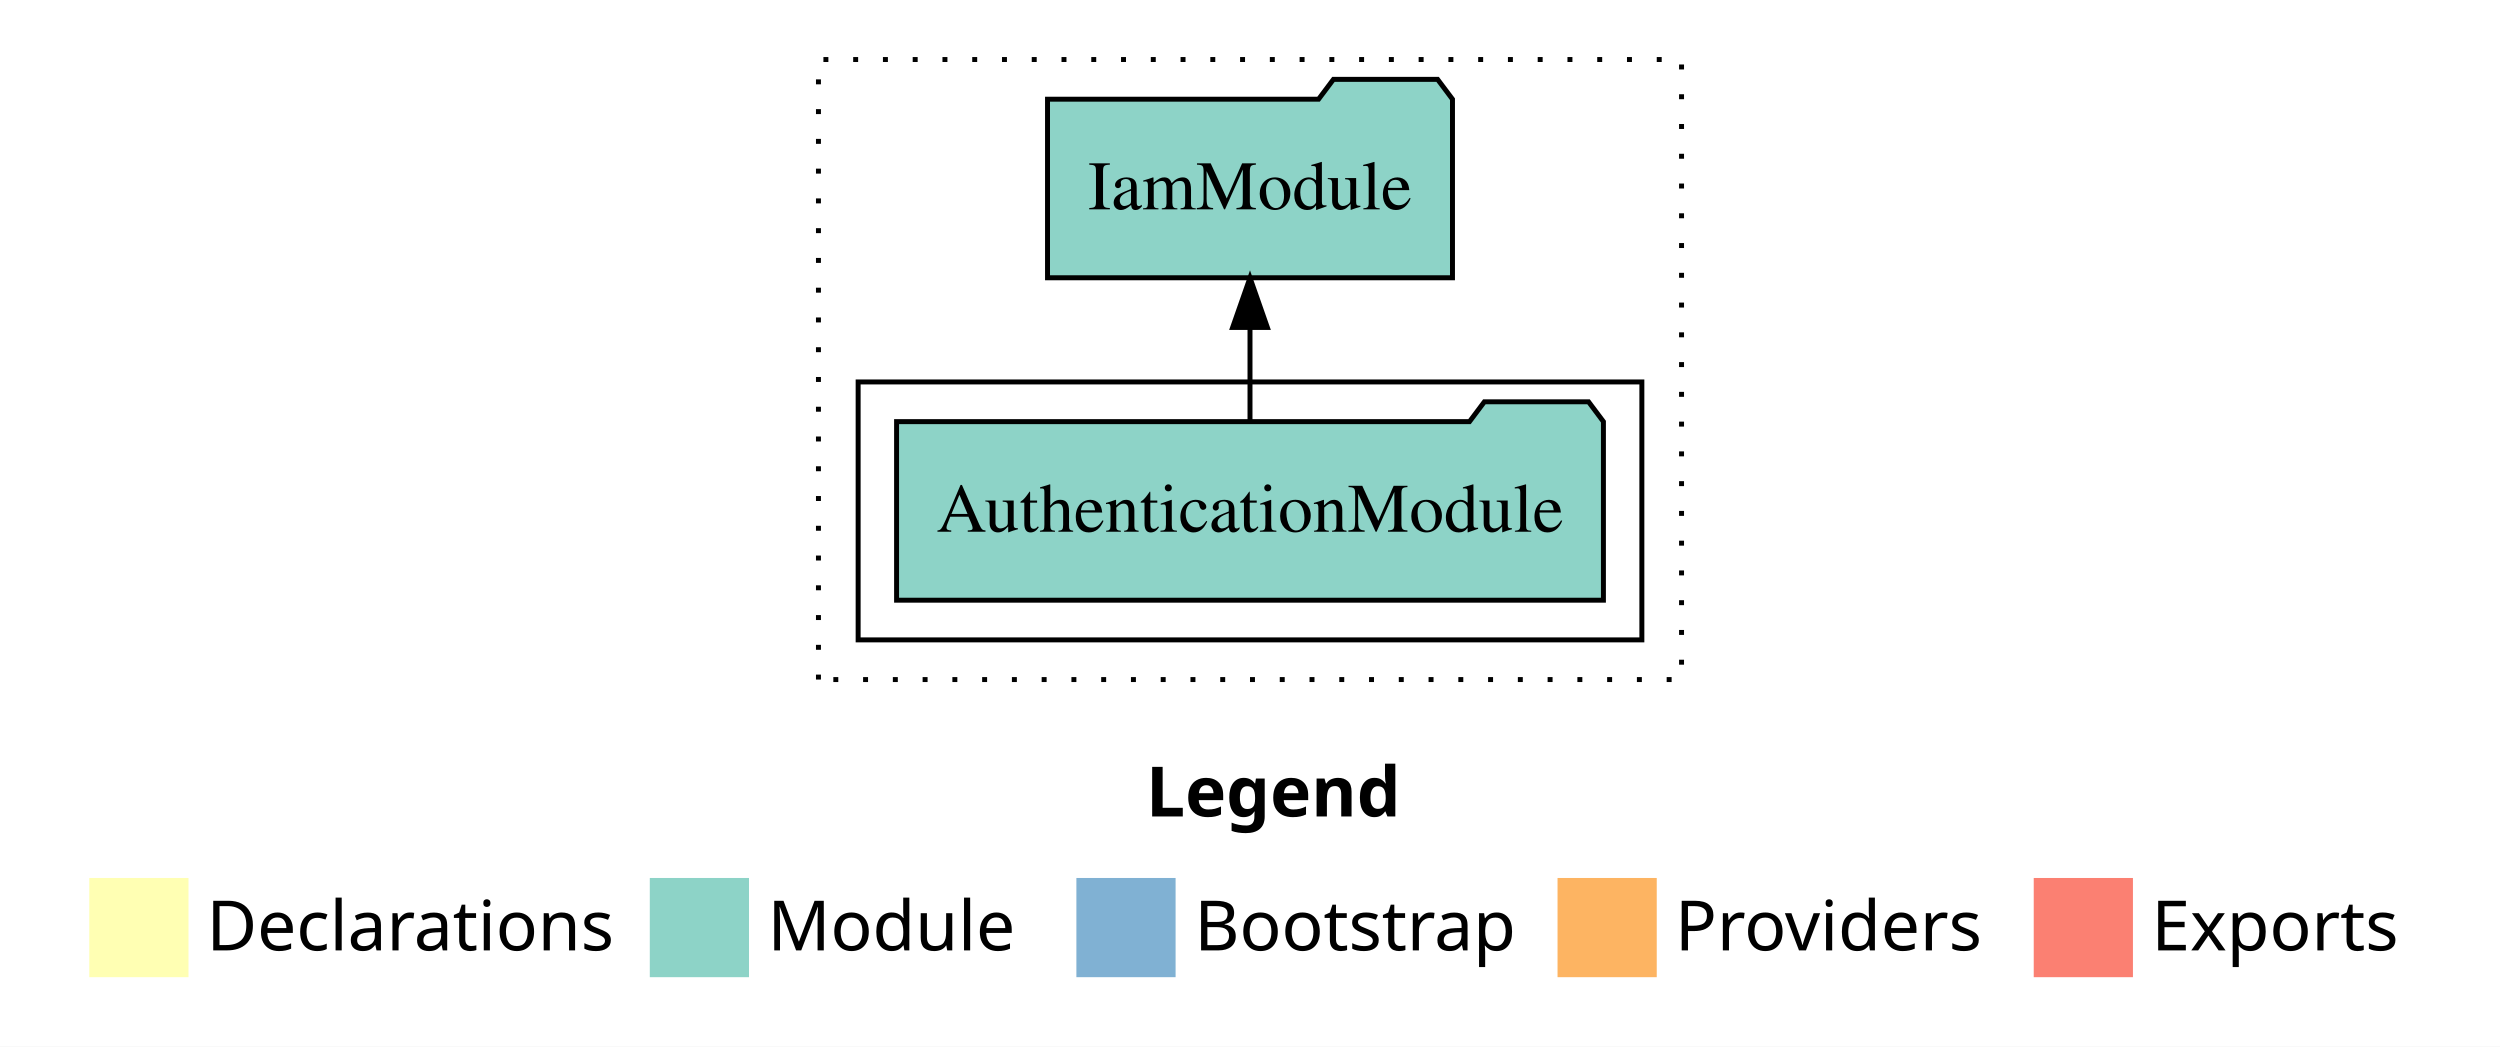
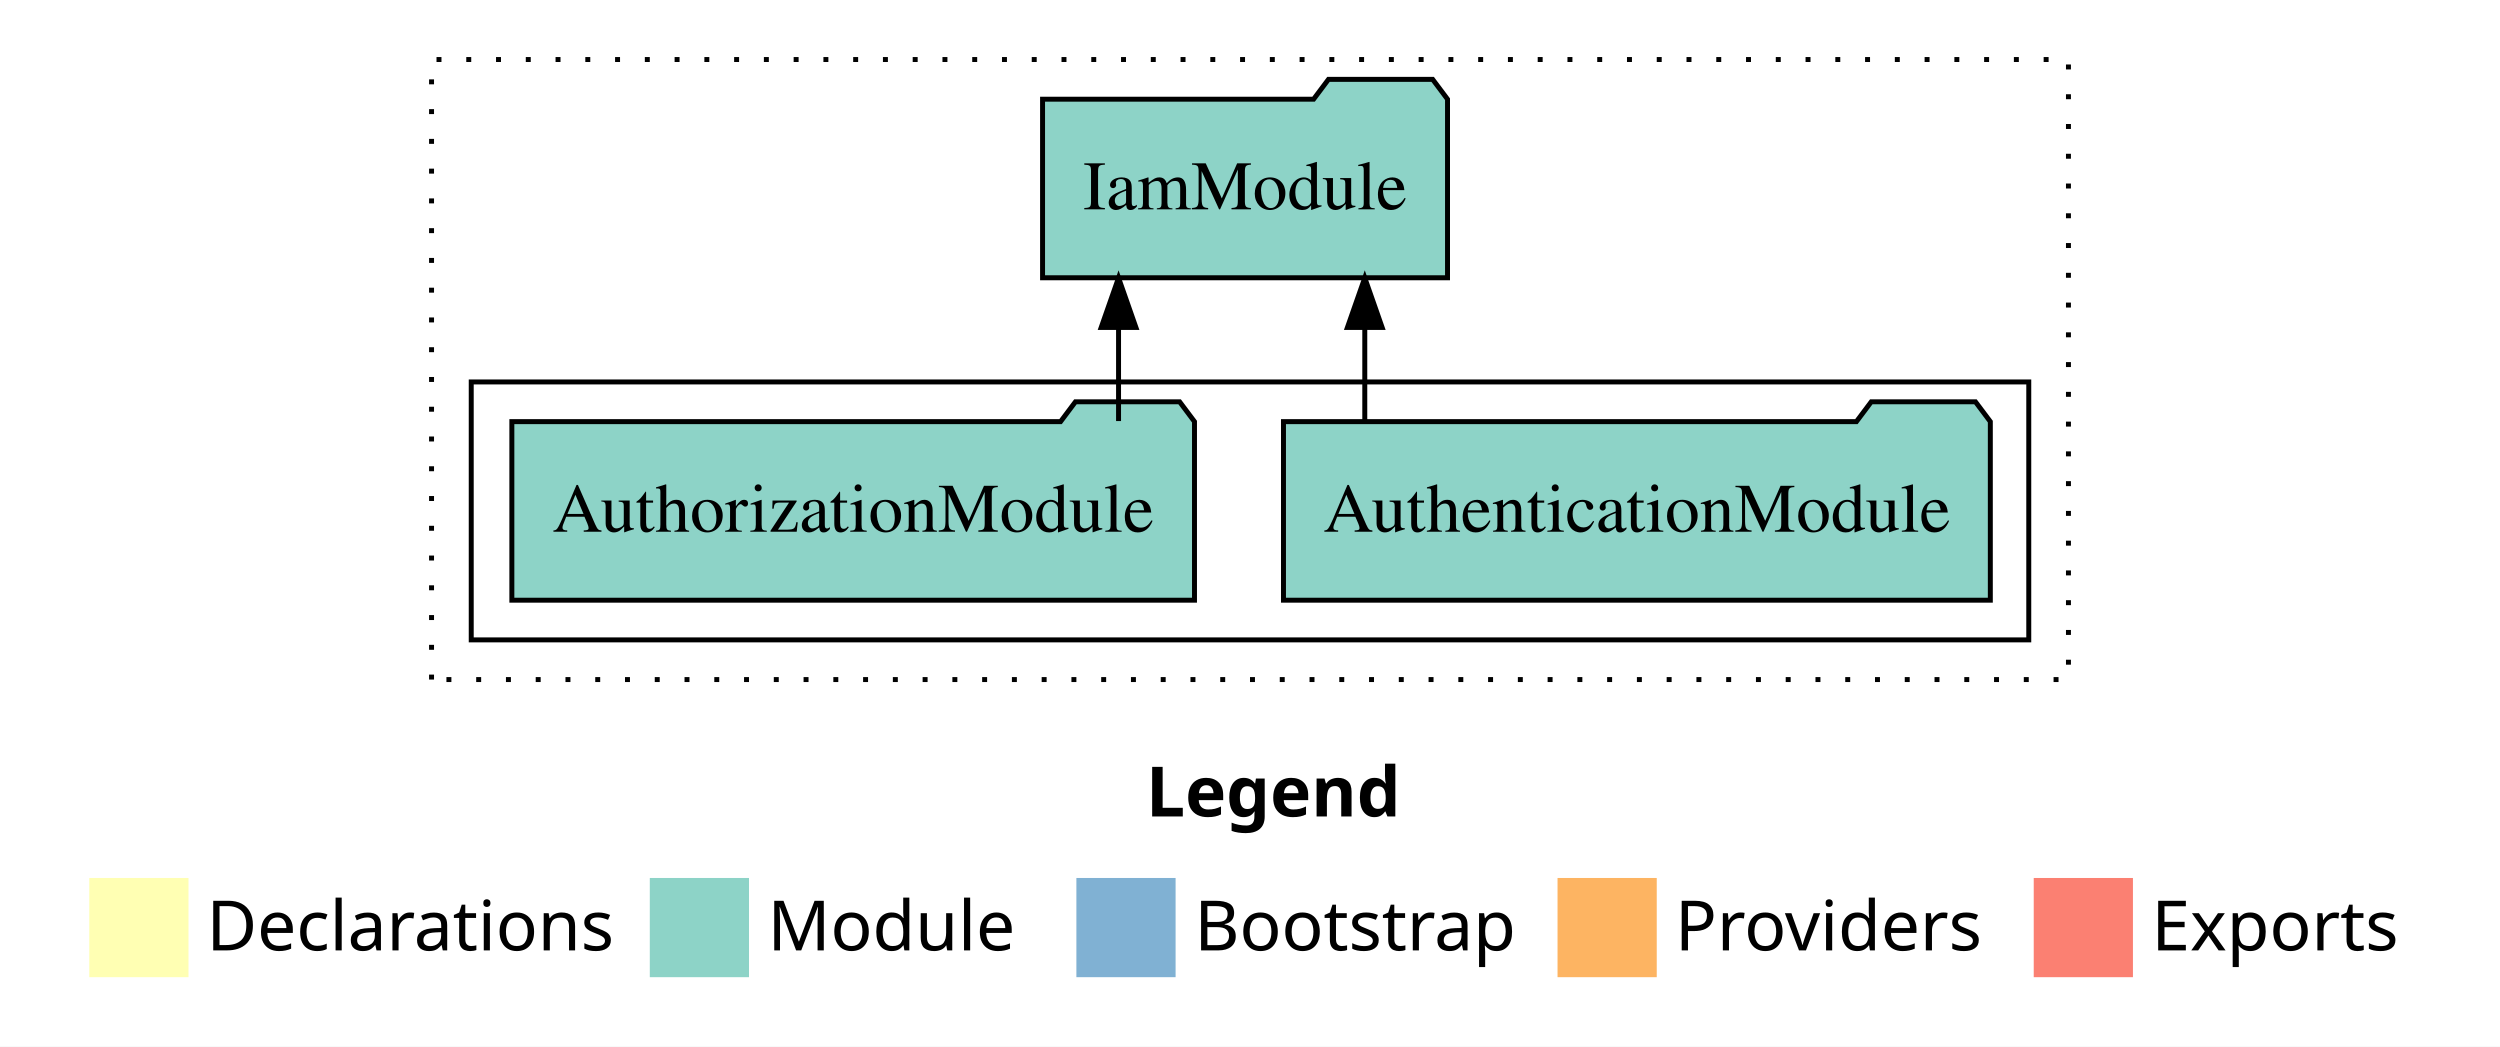
<svg xmlns="http://www.w3.org/2000/svg" width="504pt" height="211pt" viewBox="0.00 0.00 504.00 211.00">
  <g id="graph0" class="graph" transform="scale(1 1) rotate(0) translate(4 207)">
    <polygon fill="white" stroke="transparent" points="-4,4 -4,-207 500,-207 500,4 -4,4" />
    <text text-anchor="start" x="227.01" y="-42.4" font-family="Times-12" font-weight="bold" font-size="14.00">Legend</text>
    <polygon fill="#ffffb3" stroke="transparent" points="14,-10 14,-30 34,-30 34,-10 14,-10" />
    <text text-anchor="start" x="37.63" y="-15.4" font-family="Times-12" font-size="14.00">  Declarations</text>
    <polygon fill="#8dd3c7" stroke="transparent" points="127,-10 127,-30 147,-30 147,-10 127,-10" />
    <text text-anchor="start" x="150.73" y="-15.4" font-family="Times-12" font-size="14.00">  Module</text>
    <polygon fill="#80b1d3" stroke="transparent" points="213,-10 213,-30 233,-30 233,-10 213,-10" />
    <text text-anchor="start" x="236.78" y="-15.4" font-family="Times-12" font-size="14.00">  Bootstrap</text>
    <polygon fill="#fdb462" stroke="transparent" points="310,-10 310,-30 330,-30 330,-10 310,-10" />
    <text text-anchor="start" x="333.67" y="-15.4" font-family="Times-12" font-size="14.00">  Providers</text>
    <polygon fill="#fb8072" stroke="transparent" points="406,-10 406,-30 426,-30 426,-10 406,-10" />
    <text text-anchor="start" x="429.73" y="-15.4" font-family="Times-12" font-size="14.00">  Exports</text>
    <g id="clust1" class="cluster">
-       <polygon fill="none" stroke="black" stroke-dasharray="1,5" points="161,-70 161,-195 335,-195 335,-70 161,-70" />
+       <polygon fill="none" stroke="black" stroke-dasharray="1,5" points="83,-70 83,-195 413,-195 413,-70 83,-70" />
    </g>
    <g id="clust3" class="cluster">
-       <polygon fill="none" stroke="black" points="169,-78 169,-130 327,-130 327,-78 169,-78" />
+       <polygon fill="none" stroke="black" points="91,-78 91,-130 405,-130 405,-78 91,-78" />
    </g>
    <g id="node1" class="node">
-       <polygon fill="#8dd3c7" stroke="black" points="319.25,-122 316.25,-126 295.25,-126 292.25,-122 176.75,-122 176.75,-86 319.25,-86 319.25,-122" />
-       <text text-anchor="middle" x="248" y="-99.8" font-family="Times,serif" font-size="14.00">AuthenticationModule</text>
+       <polygon fill="#8dd3c7" stroke="black" points="397.25,-122 394.25,-126 373.25,-126 370.25,-122 254.75,-122 254.75,-86 397.25,-86 397.25,-122" />
+       <text text-anchor="middle" x="326" y="-99.8" font-family="Times,serif" font-size="14.00">AuthenticationModule</text>
+     </g>
+     <g id="node3" class="node">
+       <polygon fill="#8dd3c7" stroke="black" points="287.82,-187 284.82,-191 263.82,-191 260.82,-187 206.18,-187 206.18,-151 287.82,-151 287.82,-187" />
+       <text text-anchor="middle" x="247" y="-164.8" font-family="Times,serif" font-size="14.00">IamModule</text>
+     </g>
+     <g id="edge1" class="edge">
+       <path fill="none" stroke="black" d="M271.14,-122.11C271.14,-122.11 271.14,-140.99 271.14,-140.99" />
+       <polygon fill="black" stroke="black" points="267.64,-140.99 271.14,-150.99 274.64,-140.99 267.64,-140.99" />
    </g>
    <g id="node2" class="node">
-       <polygon fill="#8dd3c7" stroke="black" points="288.82,-187 285.82,-191 264.82,-191 261.82,-187 207.18,-187 207.18,-151 288.82,-151 288.82,-187" />
-       <text text-anchor="middle" x="248" y="-164.8" font-family="Times,serif" font-size="14.00">IamModule</text>
+       <polygon fill="#8dd3c7" stroke="black" points="236.81,-122 233.81,-126 212.81,-126 209.81,-122 99.19,-122 99.19,-86 236.81,-86 236.81,-122" />
+       <text text-anchor="middle" x="168" y="-99.8" font-family="Times,serif" font-size="14.00">AuthorizationModule</text>
    </g>
-     <g id="edge1" class="edge">
-       <path fill="none" stroke="black" d="M248,-122.11C248,-122.11 248,-140.99 248,-140.99" />
-       <polygon fill="black" stroke="black" points="244.5,-140.99 248,-150.99 251.5,-140.99 244.5,-140.99" />
+     <g id="edge2" class="edge">
+       <path fill="none" stroke="black" d="M221.5,-122.11C221.5,-122.11 221.5,-140.99 221.5,-140.99" />
+       <polygon fill="black" stroke="black" points="218,-140.99 221.5,-150.99 225,-140.99 218,-140.99" />
    </g>
  </g>
</svg>
